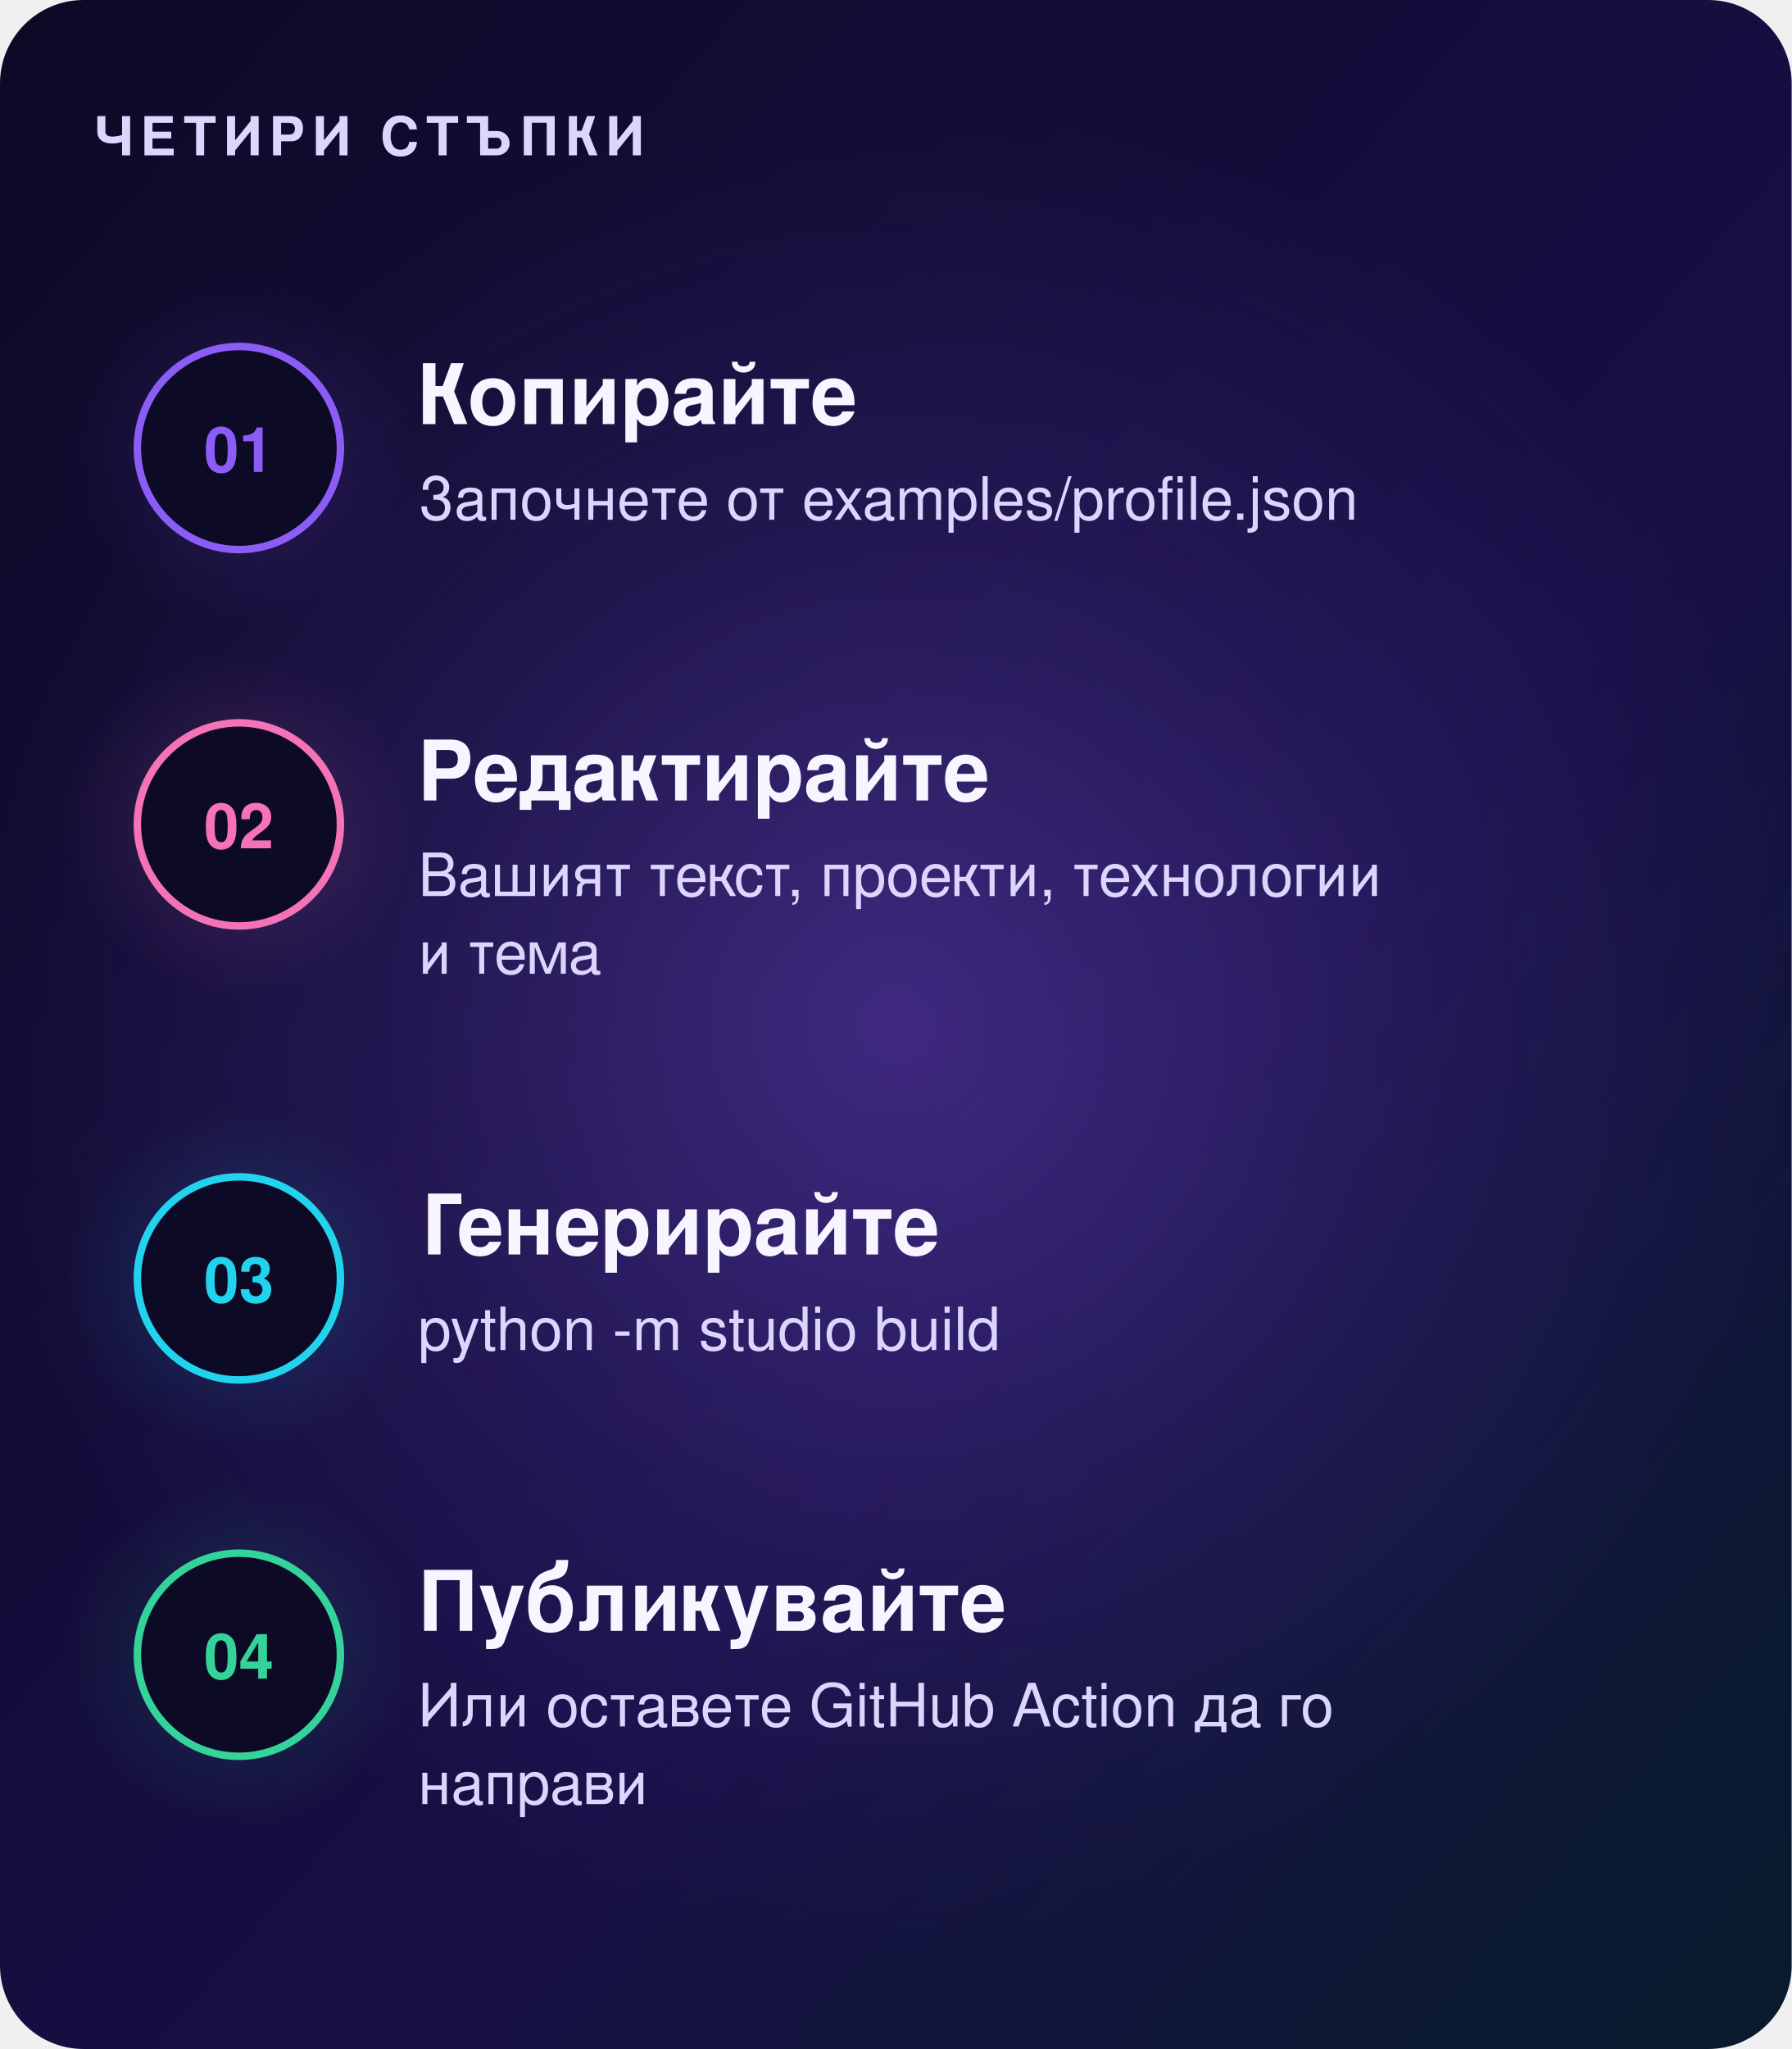
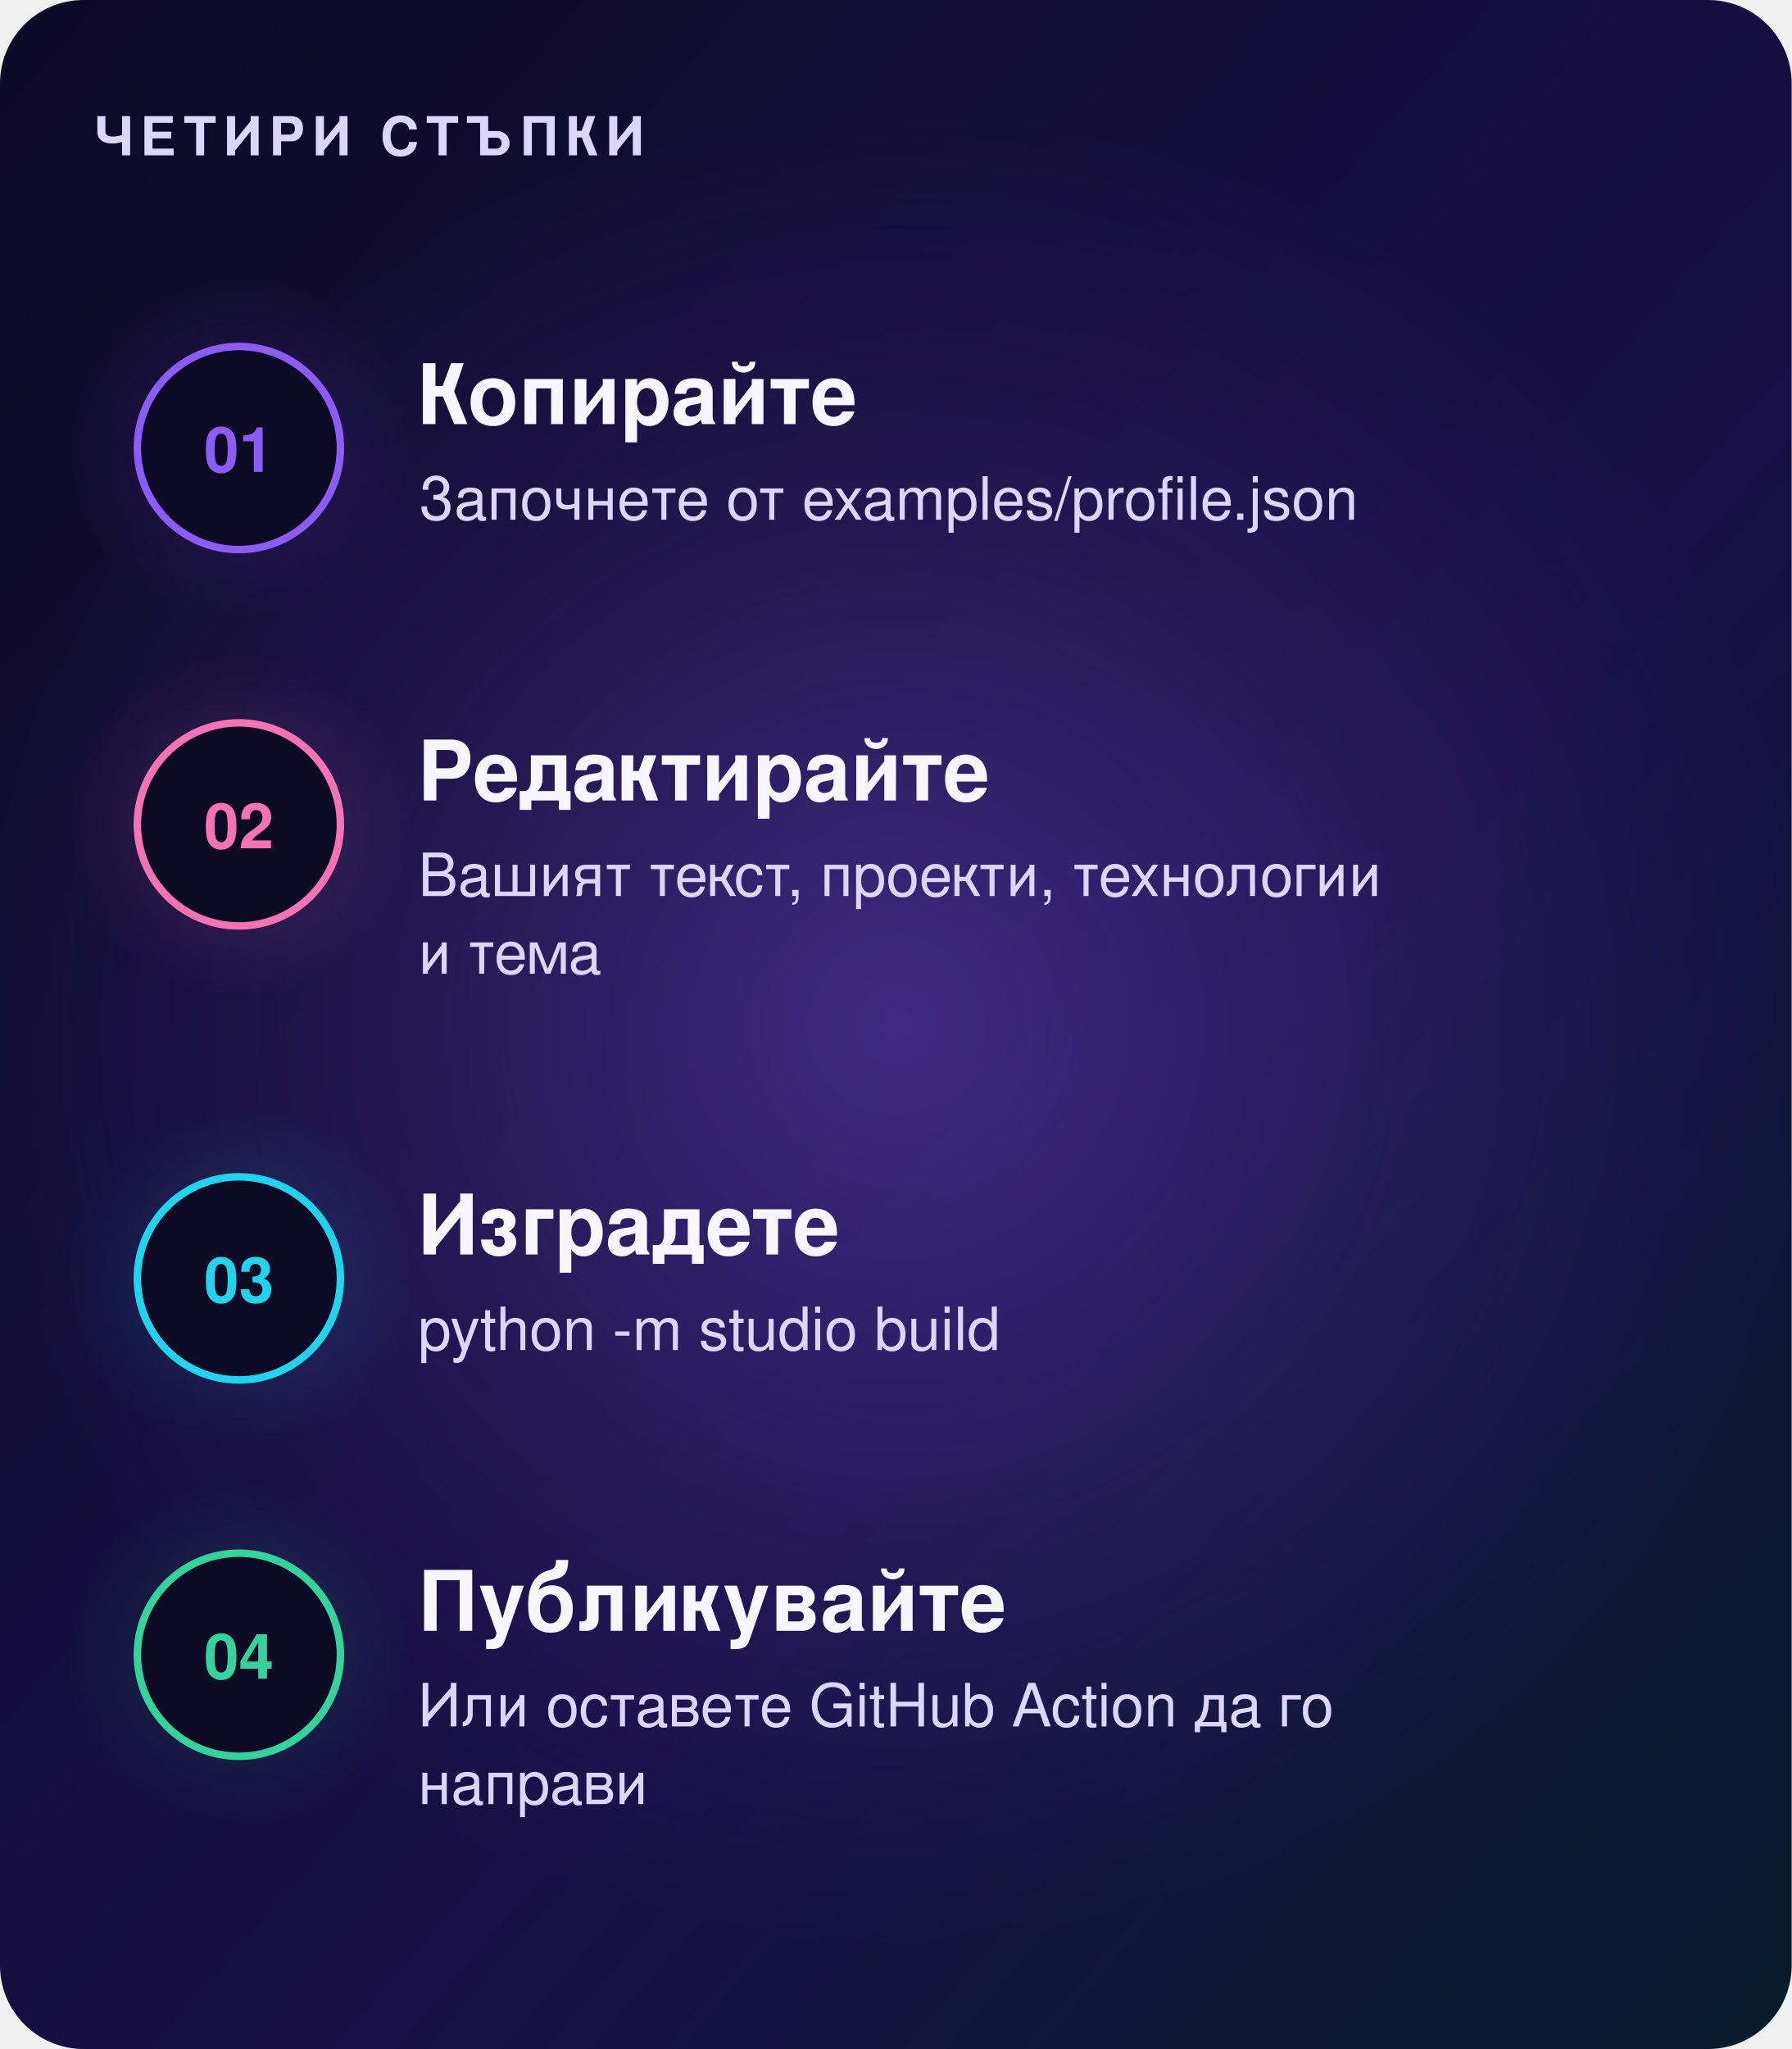
<svg xmlns="http://www.w3.org/2000/svg" width="600" height="686" viewBox="0 0 600 686" role="img" aria-labelledby="title desc">
  <defs>
    <linearGradient id="bg" x1="0" y1="0" x2="1" y2="1">
      <stop offset="0" stop-color="#0D0A26" />
      <stop offset="0.6" stop-color="#170F45" />
      <stop offset="1" stop-color="#071B2B" />
    </linearGradient>
    <linearGradient id="rib" x1="0" y1="0" x2="0" y2="1">
      <stop offset="0.0" stop-color="#8B5CF6" />
      <stop offset="0.333" stop-color="#F472B6" />
      <stop offset="0.667" stop-color="#22D3EE" />
      <stop offset="1.0" stop-color="#34D399" />
    </linearGradient>
    <radialGradient id="au">
      <stop offset="0" stop-color="#8B5CF6" stop-opacity="0.35" />
      <stop offset=".55" stop-color="#8B5CF6" stop-opacity="0.122" />
      <stop offset="1" stop-color="#8B5CF6" stop-opacity="0" />
    </radialGradient>
    <radialGradient id="s0">
      <stop offset="0" stop-color="#8B5CF6" stop-opacity="0.6" />
      <stop offset=".55" stop-color="#8B5CF6" stop-opacity="0.210" />
      <stop offset="1" stop-color="#8B5CF6" stop-opacity="0" />
    </radialGradient>
    <radialGradient id="s1">
      <stop offset="0" stop-color="#F472B6" stop-opacity="0.6" />
      <stop offset=".55" stop-color="#F472B6" stop-opacity="0.210" />
      <stop offset="1" stop-color="#F472B6" stop-opacity="0" />
    </radialGradient>
    <radialGradient id="s2">
      <stop offset="0" stop-color="#22D3EE" stop-opacity="0.6" />
      <stop offset=".55" stop-color="#22D3EE" stop-opacity="0.210" />
      <stop offset="1" stop-color="#22D3EE" stop-opacity="0" />
    </radialGradient>
    <radialGradient id="s3">
      <stop offset="0" stop-color="#34D399" stop-opacity="0.6" />
      <stop offset=".55" stop-color="#34D399" stop-opacity="0.210" />
      <stop offset="1" stop-color="#34D399" stop-opacity="0" />
    </radialGradient>
  </defs>
  <style>text{font-family:'Segoe UI','Helvetica Neue',Helvetica,Arial,sans-serif}.mono{font-family:ui-monospace,'SF Mono','Cascadia Mono',Menlo,Consolas,monospace}.live{display:none}@media (prefers-reduced-motion:no-preference){.live{display:inline}.still{display:none}.st{animation:st 9.6s ease-out infinite}@keyframes st{0%{opacity:.95;transform:scale(1.25)}20%{opacity:.35;transform:scale(1)}100%{opacity:.35;transform:scale(1)}}.aur{animation:aur 30s ease-in-out infinite}@keyframes aur{50%{transform:translate(60px,-30px)}}}</style>
  <clipPath id="frame">
    <rect width="600" height="686" rx="28" />
  </clipPath>
  <rect width="600" height="686" rx="28" fill="url(#bg)" />
  <g clip-path="url(#frame)">
    <g class="aur">
      <circle cx="300" cy="343" r="309" fill="url(#au)" />
    </g>
    <text x="32" y="52" font-size="18" fill="#DCD6FF" font-weight="800" letter-spacing="2.4">ЧЕТИРИ СТЪПКИ</text>
    <path d="M80 150V554" fill="none" stroke="url(#rib)" stroke-width="10" stroke-opacity=".18" stroke-linecap="round" />
    <path d="M80 150V554" fill="none" stroke="url(#rib)" stroke-width="2.5" stroke-linecap="round" />
    <circle class="live st" style="animation-delay:0.00s;transform-box:fill-box;transform-origin:center" cx="80" cy="150" r="58" fill="url(#s0)" />
    <circle class="still" cx="80" cy="150" r="58" fill="url(#s0)" opacity=".35" />
    <circle cx="80" cy="150" r="34" fill="#0D0A26" stroke="#8B5CF6" stroke-width="2.5" />
    <text x="80" y="158" font-size="21" fill="#8B5CF6" font-weight="800" text-anchor="middle">01</text>
    <text x="140" y="142" font-size="28" fill="#F7F5FF" font-weight="800">Копирайте</text>
    <text x="140" y="174" font-size="20" fill="#DCD6FF">Започнете от examples/profile.json</text>
    <circle class="live st" style="animation-delay:2.56s;transform-box:fill-box;transform-origin:center" cx="80" cy="276" r="58" fill="url(#s1)" />
    <circle class="still" cx="80" cy="276" r="58" fill="url(#s1)" opacity=".35" />
    <circle cx="80" cy="276" r="34" fill="#0D0A26" stroke="#F472B6" stroke-width="2.5" />
    <text x="80" y="284" font-size="21" fill="#F472B6" font-weight="800" text-anchor="middle">02</text>
    <text x="140" y="268" font-size="28" fill="#F7F5FF" font-weight="800">Редактирайте</text>
    <text x="140" y="300" font-size="20" fill="#DCD6FF">Вашият текст, проекти, технологии</text>
    <text x="140" y="326" font-size="20" fill="#DCD6FF">и тема</text>
    <circle class="live st" style="animation-delay:5.12s;transform-box:fill-box;transform-origin:center" cx="80" cy="428" r="58" fill="url(#s2)" />
    <circle class="still" cx="80" cy="428" r="58" fill="url(#s2)" opacity=".35" />
    <circle cx="80" cy="428" r="34" fill="#0D0A26" stroke="#22D3EE" stroke-width="2.5" />
    <text x="80" y="436" font-size="21" fill="#22D3EE" font-weight="800" text-anchor="middle">03</text>
-     <text x="140" y="420" font-size="28" fill="#F7F5FF" font-weight="800">Генерирайте</text>
+     <text x="140" y="420" font-size="28" fill="#F7F5FF" font-weight="800">Изградете</text>
    <text x="140" y="452" font-size="20" fill="#DCD6FF">python -m studio build</text>
    <circle class="live st" style="animation-delay:7.68s;transform-box:fill-box;transform-origin:center" cx="80" cy="554" r="58" fill="url(#s3)" />
    <circle class="still" cx="80" cy="554" r="58" fill="url(#s3)" opacity=".35" />
    <circle cx="80" cy="554" r="34" fill="#0D0A26" stroke="#34D399" stroke-width="2.5" />
    <text x="80" y="562" font-size="21" fill="#34D399" font-weight="800" text-anchor="middle">04</text>
    <text x="140" y="546" font-size="28" fill="#F7F5FF" font-weight="800">Публикувайте</text>
    <text x="140" y="578" font-size="20" fill="#DCD6FF">Или оставете GitHub Action да го</text>
    <text x="140" y="604" font-size="20" fill="#DCD6FF">направи</text>
    <g class="live">
      <g>
        <circle r="18" fill="#fff" opacity=".18" />
        <circle r="6" fill="#fff" />
        <animateMotion dur="9.6s" repeatCount="indefinite" keyPoints="0;1;1" keyTimes="0;.8;1" calcMode="linear" path="M80 150V554" />
      </g>
    </g>
  </g>
</svg>
